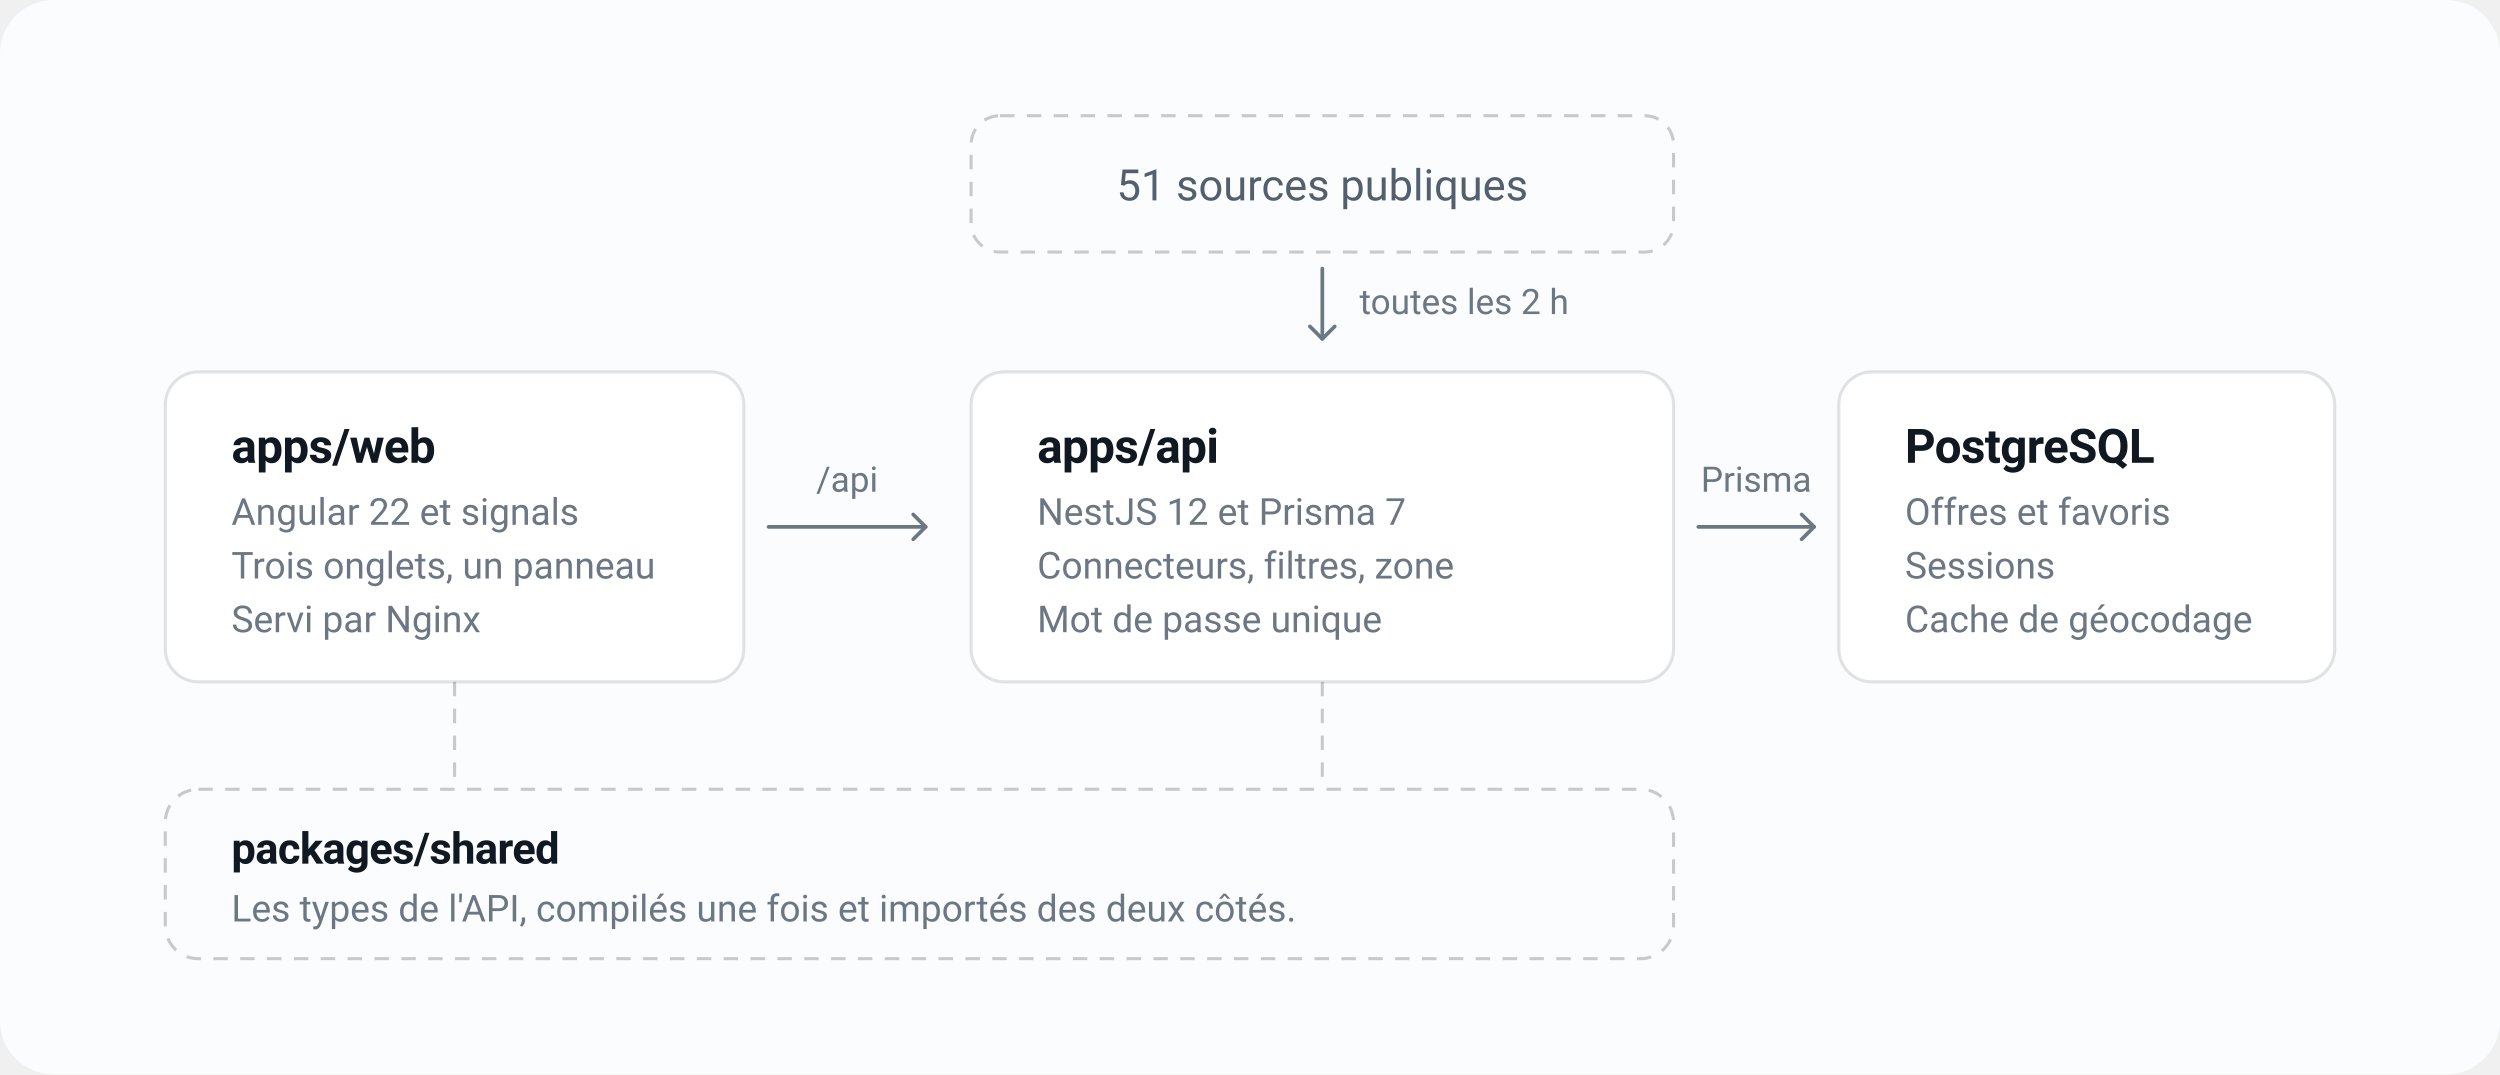
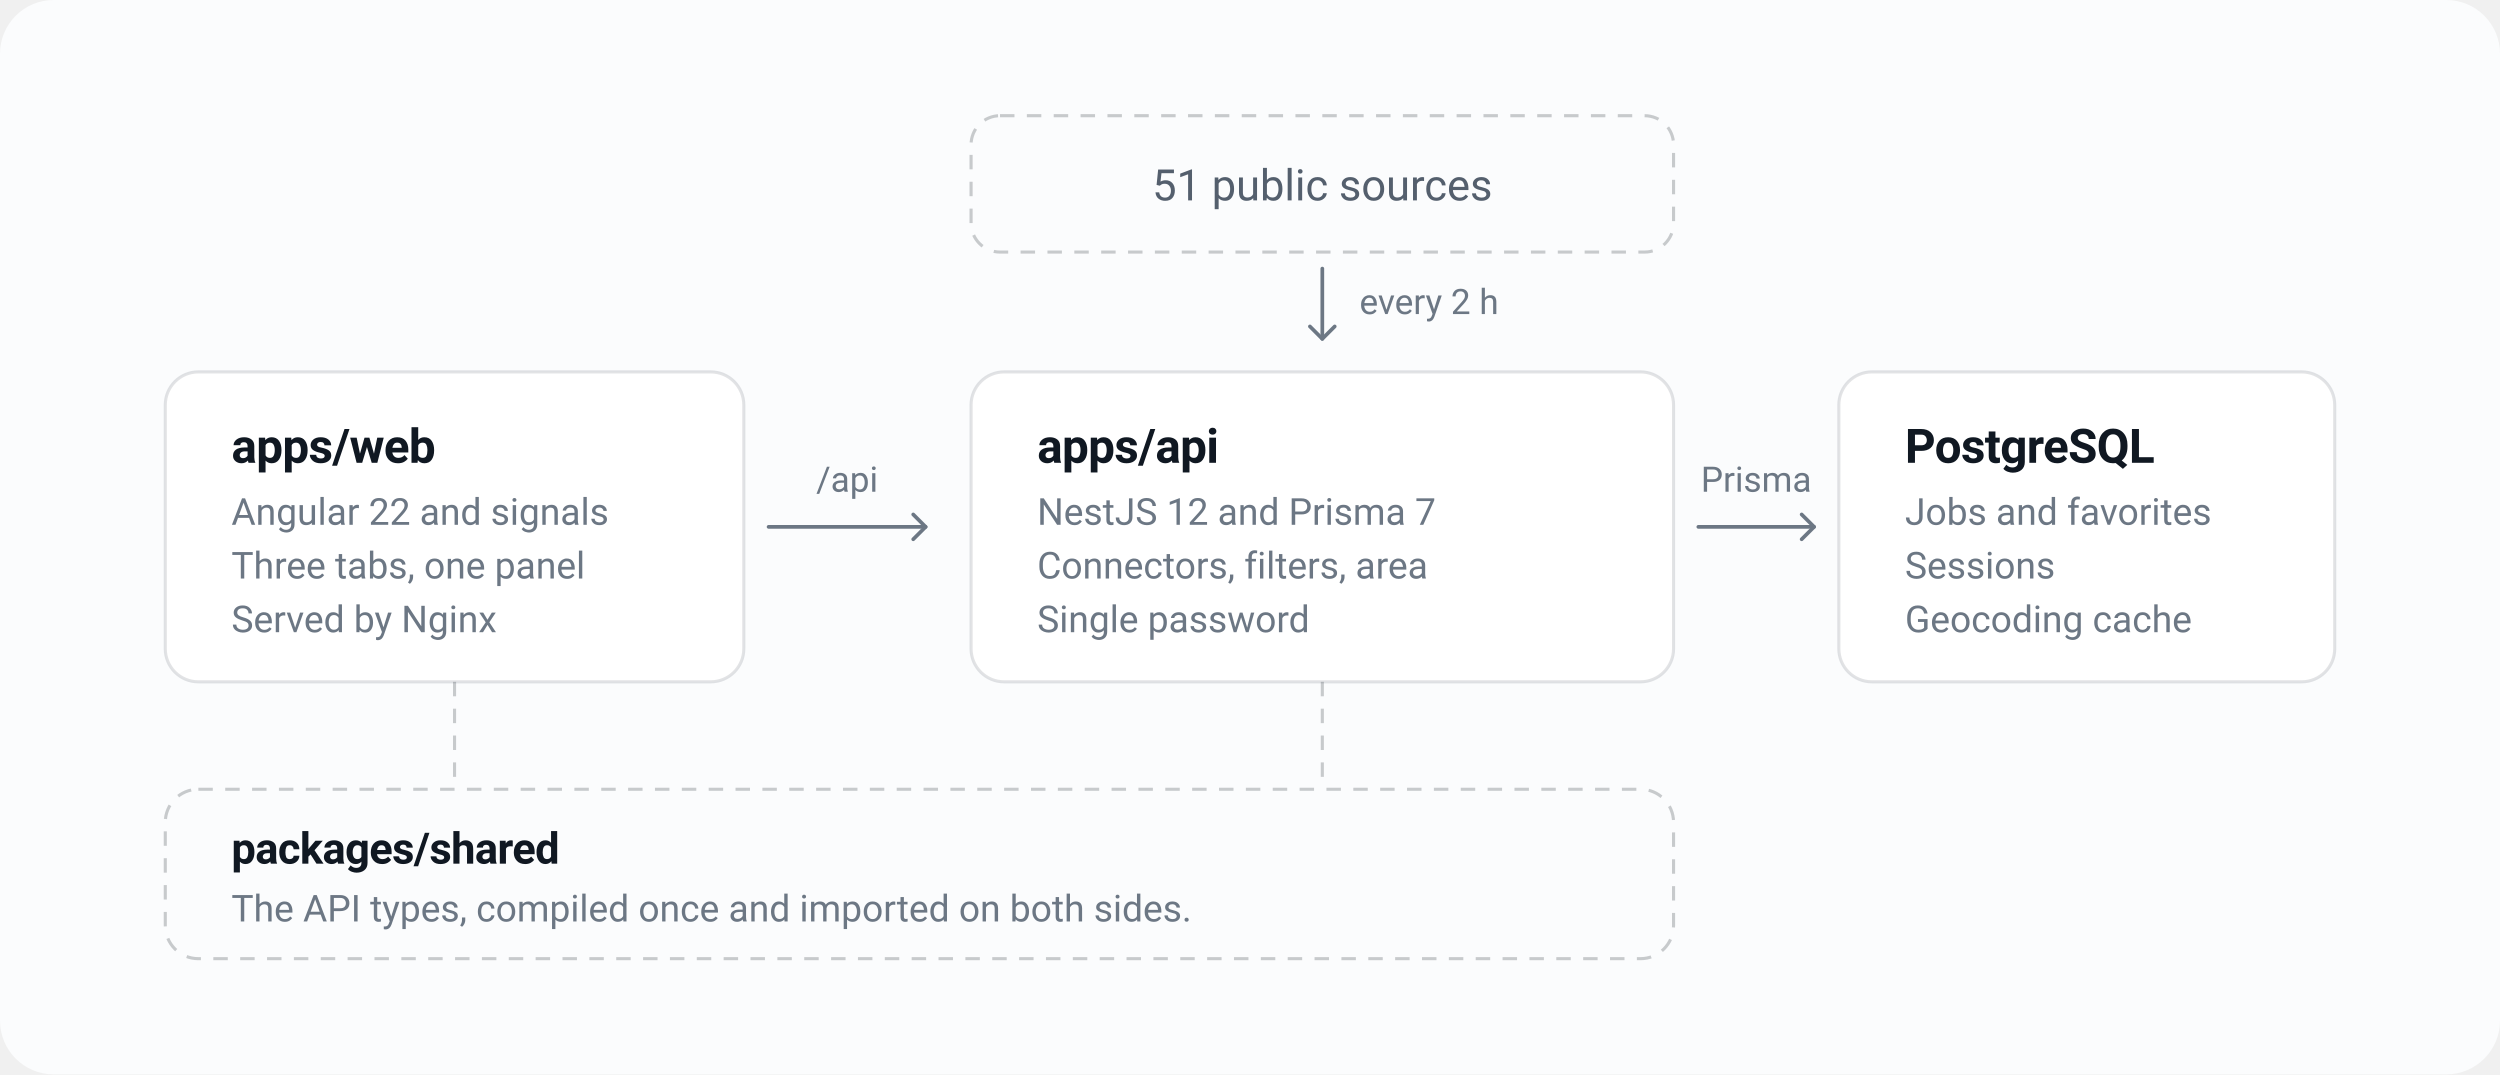
- <svg xmlns="http://www.w3.org/2000/svg" viewBox="0 0 1210 520" width="1210" height="520" role="img" aria-label="Architecture : sources, api NestJS, PostgreSQL, web Angular et paquet partagé">
+ <svg xmlns="http://www.w3.org/2000/svg" viewBox="0 0 1210 520" width="1210" height="520" role="img" aria-label="Architecture: sources, NestJS api, PostgreSQL, Angular web and shared package">
  <style>
    text { font-family: system-ui, -apple-system, 'Segoe UI', Roboto, Helvetica, Arial, sans-serif; }
    .bg { fill: #fbfcfd }
    .card { fill: #ffffff }
    .ink { fill: #101822 }
    .ink2 { fill: #545f6d }
    .ink3 { fill: #6c7784 }
    .hair { stroke: #101822; stroke-opacity: .12; stroke-width: 1.5; fill: none }
    .dash { stroke: #101822; stroke-opacity: .22; stroke-width: 1.5; fill: none; stroke-dasharray: 7 6 }
    .arrow { stroke: #6c7784; stroke-width: 1.8; fill: none; stroke-linecap: round; stroke-linejoin: round }
    @media (prefers-color-scheme: dark) {
      .bg { fill: #0d1013 }
      .card { fill: #14181c }
      .ink { fill: #e9edf1 }
      .ink2 { fill: #a0aab5 }
      .ink3 { fill: #838e9a }
      .hair { stroke: #ffffff; stroke-opacity: .14 }
      .dash { stroke: #ffffff; stroke-opacity: .26 }
      .arrow { stroke: #838e9a }
    }
  </style>
  <rect class="bg" width="1210" height="520" rx="26" />
  <rect x="470" y="56" width="340" height="66" rx="14" class="dash" />
-   <text class="ink2" x="640" y="97" font-size="21" text-anchor="middle">51 sources publiques</text>
+   <text class="ink2" x="640" y="97" font-size="21" text-anchor="middle">51 public sources</text>
  <path class="arrow" d="M640 130v34" />
  <path class="arrow" d="M634 158l6 6 6-6" />
-   <text class="ink3" x="658" y="152" font-size="17">toutes les 2 h</text>
+   <text class="ink3" x="658" y="152" font-size="17">every 2 h</text>
  <rect class="card" x="80" y="180" width="280" height="150" rx="16" />
  <rect x="80" y="180" width="280" height="150" rx="16" class="hair" />
  <text class="ink" x="112" y="224" font-size="23" font-weight="600" letter-spacing="-.3">apps/web</text>
-   <text class="ink3" x="112" y="254" font-size="18">Angular 22 et signals</text>
-   <text class="ink3" x="112" y="280" font-size="18">Trois onglets, un panneau</text>
-   <text class="ink3" x="112" y="306" font-size="18">Servi par Nginx</text>
+   <text class="ink3" x="112" y="254" font-size="18">Angular 22 and signals</text>
+   <text class="ink3" x="112" y="280" font-size="18">Three tabs, one panel</text>
+   <text class="ink3" x="112" y="306" font-size="18">Served by Nginx</text>
  <rect class="card" x="470" y="180" width="340" height="150" rx="16" />
  <rect x="470" y="180" width="340" height="150" rx="16" class="hair" />
  <text class="ink" x="502" y="224" font-size="23" font-weight="600" letter-spacing="-.3">apps/api</text>
-   <text class="ink3" x="502" y="254" font-size="18">NestJS 12 et Prisma 7</text>
-   <text class="ink3" x="502" y="280" font-size="18">Connecteurs, filtres, zone</text>
-   <text class="ink3" x="502" y="306" font-size="18">Mot de passe unique</text>
+   <text class="ink3" x="502" y="254" font-size="18">NestJS 12 and Prisma 7</text>
+   <text class="ink3" x="502" y="280" font-size="18">Connectors, filters, area</text>
+   <text class="ink3" x="502" y="306" font-size="18">Single password</text>
  <rect class="card" x="890" y="180" width="240" height="150" rx="16" />
  <rect x="890" y="180" width="240" height="150" rx="16" class="hair" />
  <text class="ink" x="922" y="224" font-size="23" font-weight="600" letter-spacing="-.3">PostgreSQL</text>
-   <text class="ink3" x="922" y="254" font-size="18">Offres et favoris</text>
+   <text class="ink3" x="922" y="254" font-size="18">Jobs and favorites</text>
  <text class="ink3" x="922" y="280" font-size="18">Sessions</text>
-   <text class="ink3" x="922" y="306" font-size="18">Cache de géocodage</text>
+   <text class="ink3" x="922" y="306" font-size="18">Geocoding cache</text>
  <path class="arrow" d="M372 255h76" />
  <path class="arrow" d="M442 249l6 6-6 6" />
  <text class="ink3" x="410" y="238" font-size="17" text-anchor="middle">/api</text>
  <path class="arrow" d="M822 255h56" />
  <path class="arrow" d="M872 249l6 6-6 6" />
  <text class="ink3" x="850" y="238" font-size="17" text-anchor="middle">Prisma</text>
  <path class="dash" d="M220 330v52" />
  <path class="dash" d="M640 330v52" />
  <rect x="80" y="382" width="730" height="82" rx="16" class="dash" />
  <text class="ink" x="112" y="418" font-size="21" font-weight="600" letter-spacing="-.3">packages/shared</text>
-   <text class="ink3" x="112" y="446" font-size="18">Les types de l'API, compilés une fois et importés des deux côtés.</text>
+   <text class="ink3" x="112" y="446" font-size="18">The API types, compiled once and imported on both sides.</text>
</svg>
